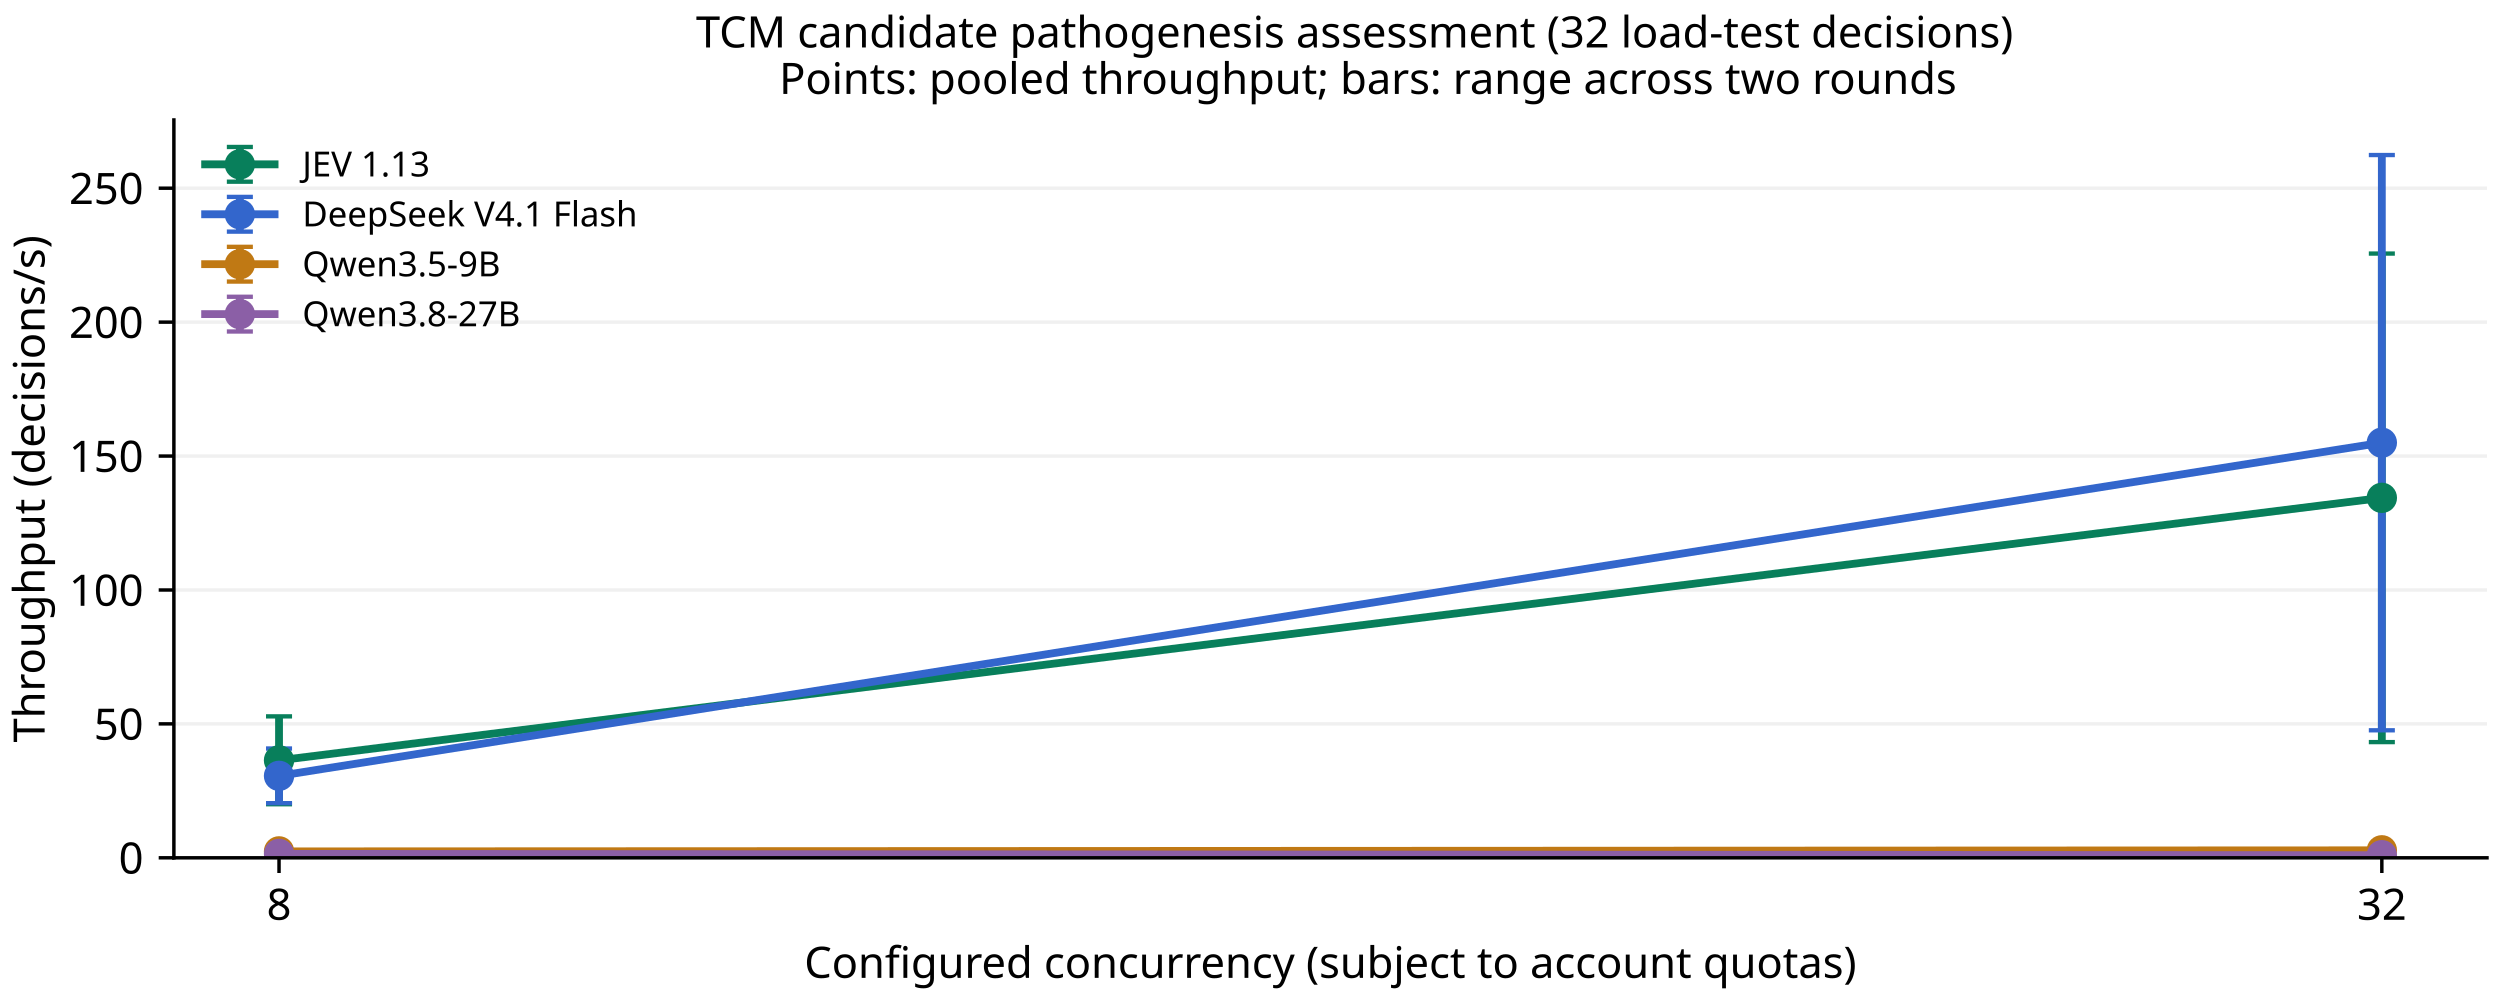
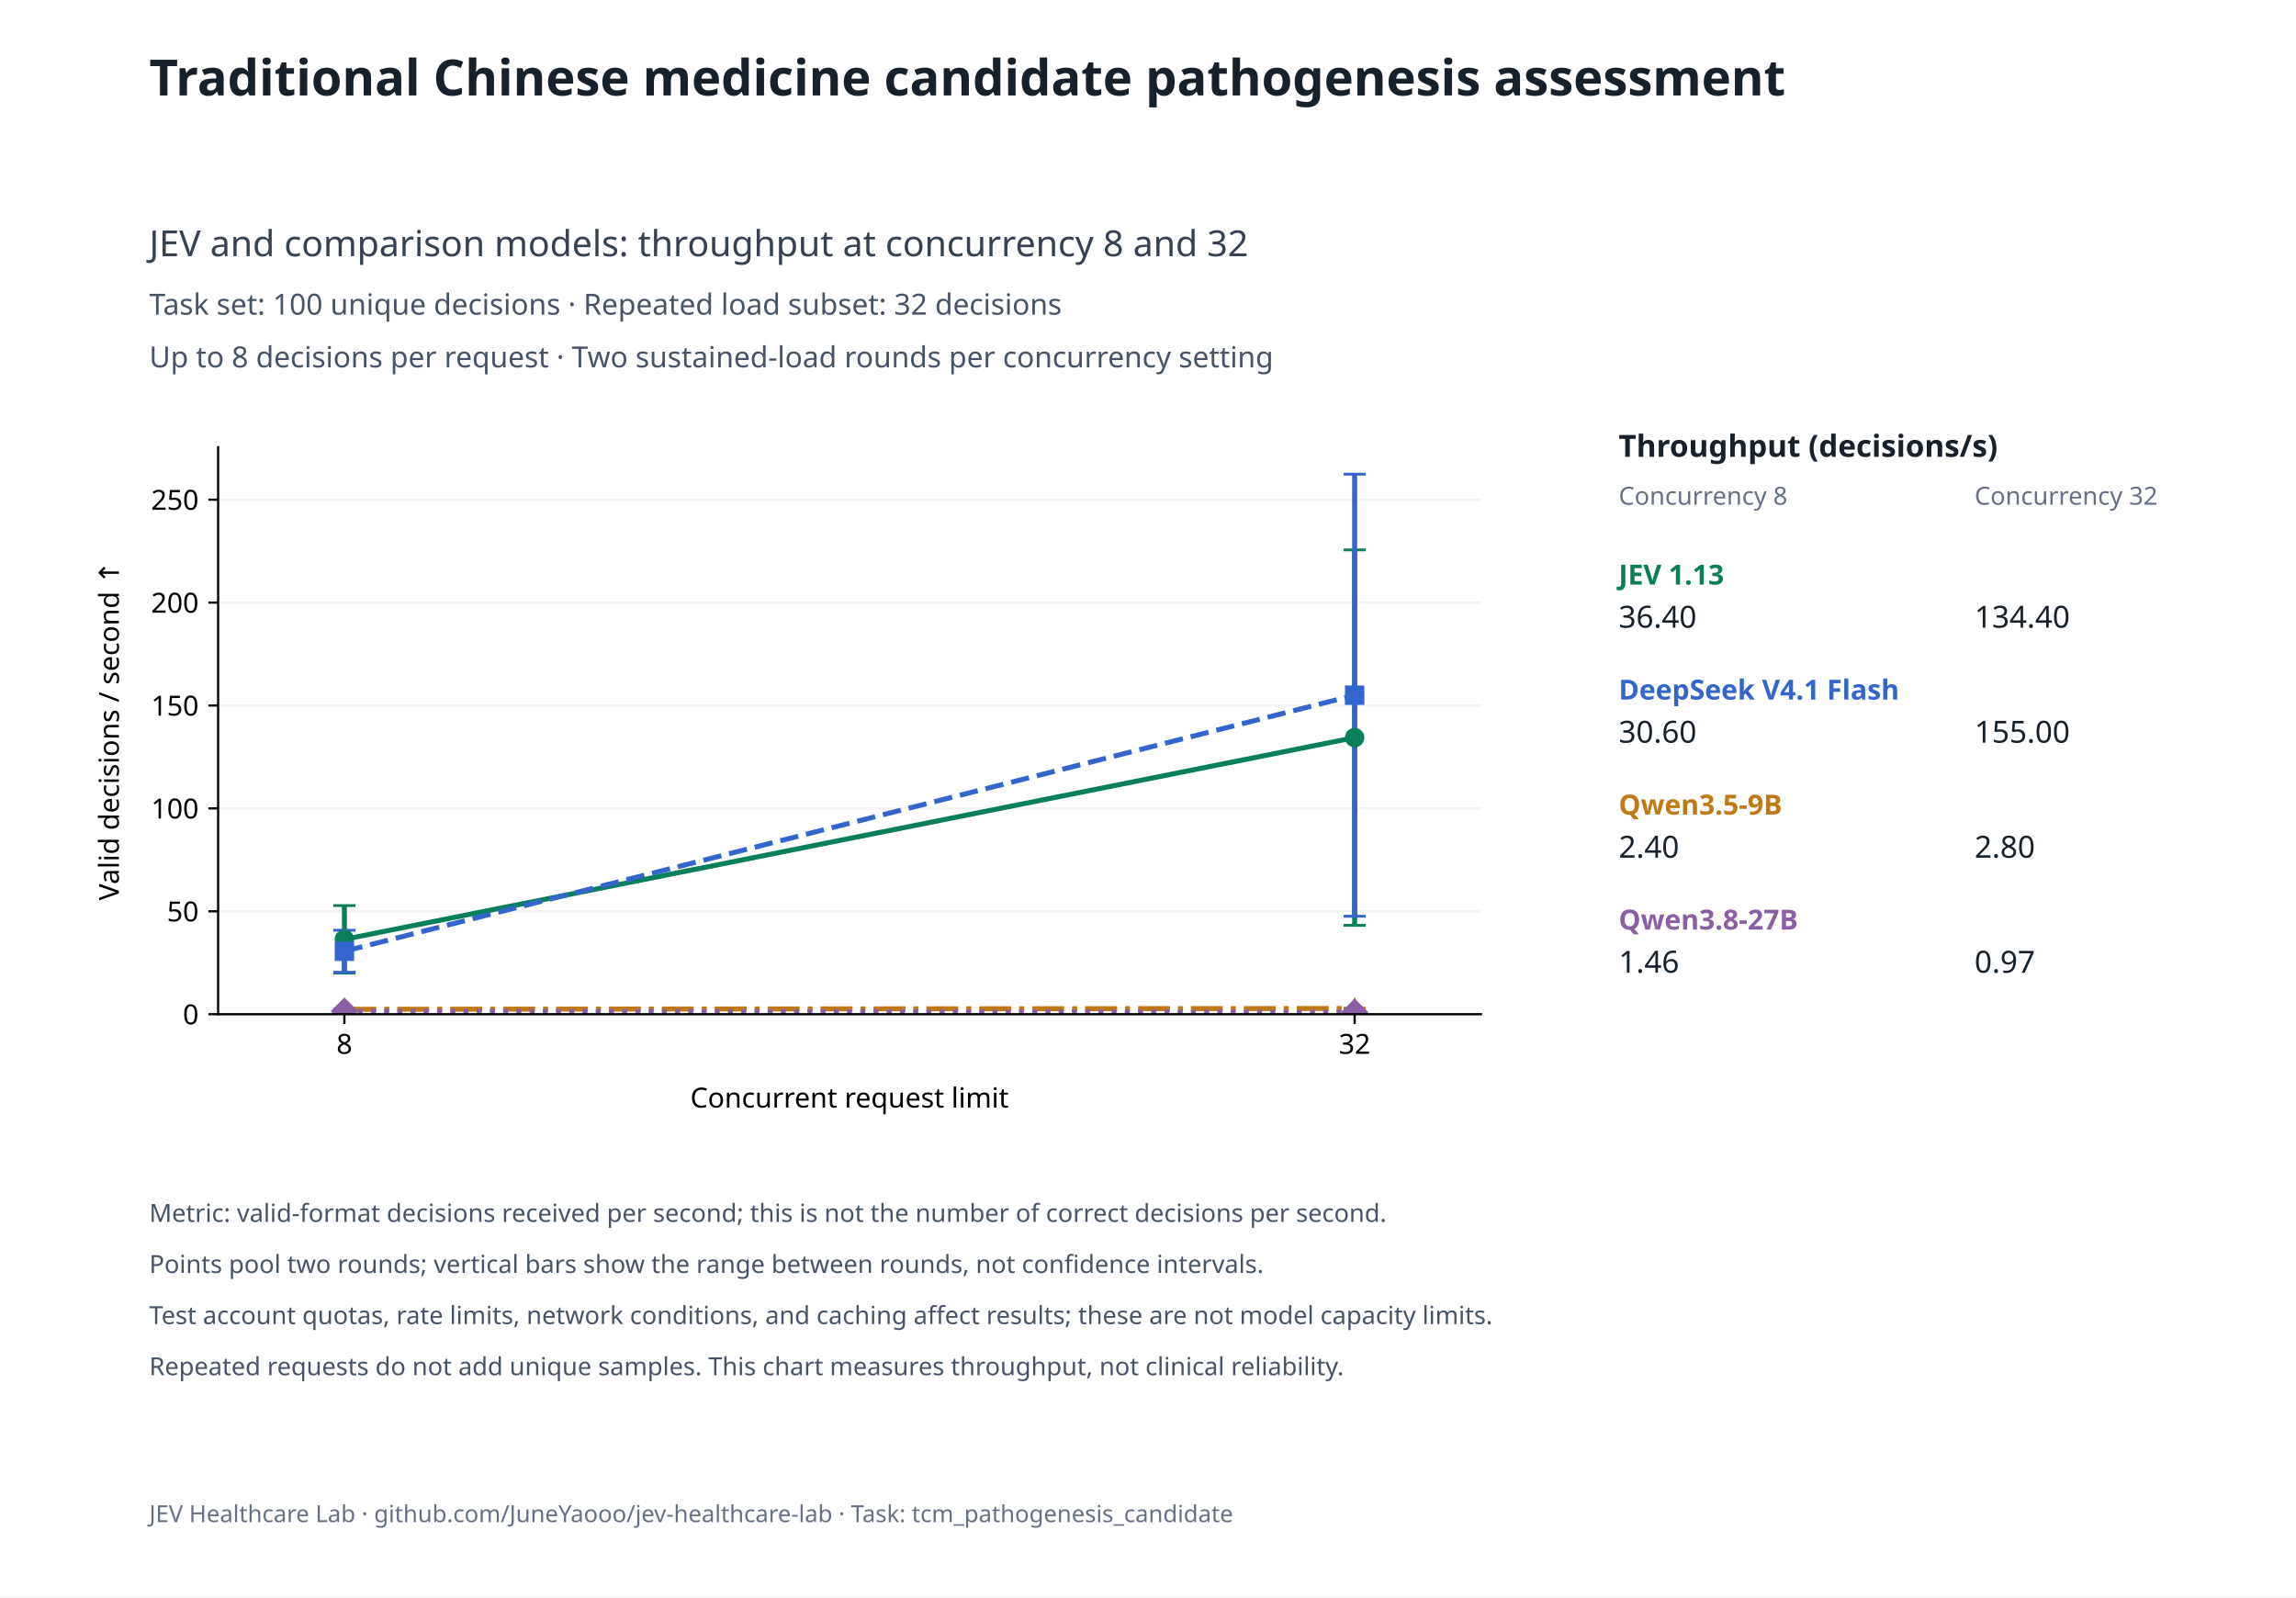
- <svg xmlns="http://www.w3.org/2000/svg" xmlns:xlink="http://www.w3.org/1999/xlink" width="576pt" height="230.4pt" viewBox="0 0 576 230.4" version="1.1">
+ <svg xmlns="http://www.w3.org/2000/svg" xmlns:xlink="http://www.w3.org/1999/xlink" width="828pt" height="576pt" viewBox="0 0 828 576" version="1.1">
  <defs>
    <style type="text/css">*{stroke-linejoin: round; stroke-linecap: butt}</style>
  </defs>
  <g id="figure_1">
    <g id="patch_1">
-       <path d="M 0 230.4 L 576 230.4 L 576 0 L 0 0 z " style="fill: #ffffff" />
+       <path d="M 0 576 L 828 576 L 828 0 L 0 0 z " style="fill: #ffffff" />
    </g>
    <g id="axes_1">
      <g id="patch_2">
-         <path d="M 40.063 197.64 L 573 197.64 L 573 27.638 L 40.063 27.638 z " style="fill: #ffffff" />
+         <path d="M 78.66 365.76 L 534.06 365.76 L 534.06 161.28 L 78.66 161.28 z " style="fill: #ffffff" />
      </g>
      <g id="matplotlib.axis_1">
        <g id="xtick_1">
          <g id="line2d_1">
            <defs>
-               <path id="mb8092c9f79" d="M 0 0 L 0 3.5 " style="stroke: #000000; stroke-width: 0.8" />
+               <path id="m64560e77fe" d="M 0 0 L 0 3.5 " style="stroke: #000000; stroke-width: 0.8" />
            </defs>
            <g>
-               <use xlink:href="#mb8092c9f79" x="64.288" y="197.64" style="stroke: #000000; stroke-width: 0.8" />
+               <use xlink:href="#m64560e77fe" x="124.2" y="365.76" style="stroke: #000000; stroke-width: 0.8" />
            </g>
          </g>
          <g id="text_1">
-             <text style="font-size: 10px; font-family: 'Arial Unicode MS'; text-anchor: middle" x="64.288" y="211.92" transform="rotate(-0 64.28771 211.9199)">8</text>
+             <text style="font-size: 10px; font-family: 'Arial Unicode MS'; text-anchor: middle" x="124.2" y="380.04" transform="rotate(-0 124.2 380.0403)">8</text>
          </g>
        </g>
        <g id="xtick_2">
          <g id="line2d_2">
            <g>
-               <use xlink:href="#mb8092c9f79" x="548.775" y="197.64" style="stroke: #000000; stroke-width: 0.8" />
+               <use xlink:href="#m64560e77fe" x="488.52" y="365.76" style="stroke: #000000; stroke-width: 0.8" />
            </g>
          </g>
          <g id="text_2">
-             <text style="font-size: 10px; font-family: 'Arial Unicode MS'; text-anchor: middle" x="548.775" y="211.92" transform="rotate(-0 548.7754 211.9199)">32</text>
+             <text style="font-size: 10px; font-family: 'Arial Unicode MS'; text-anchor: middle" x="488.52" y="380.04" transform="rotate(-0 488.52 380.0403)">32</text>
          </g>
        </g>
        <g id="text_3">
-           <text style="font-size: 10px; font-family: 'Arial Unicode MS'; text-anchor: middle" x="306.532" y="225.3" transform="rotate(-0 306.5315 225.2998)">Configured concurrency (subject to account quotas)</text>
+           <text style="font-size: 10px; font-family: 'Arial Unicode MS'; text-anchor: middle" x="306.36" y="399.42" transform="rotate(-0 306.36 399.4202)">Concurrent request limit</text>
        </g>
      </g>
      <g id="matplotlib.axis_2">
        <g id="ytick_1">
          <g id="line2d_3">
-             <path d="M 40.063 197.64 L 573 197.64 " clip-path="url(#p1e84dbdbba)" style="fill: none; stroke: #b0b0b0; stroke-opacity: 0.18; stroke-width: 0.8; stroke-linecap: square" />
+             <path d="M 78.66 365.76 L 534.06 365.76 " clip-path="url(#p906064b72b)" style="fill: none; stroke: #b0b0b0; stroke-opacity: 0.16; stroke-width: 0.8; stroke-linecap: square" />
          </g>
          <g id="line2d_4">
            <defs>
-               <path id="mc235a5e1e4" d="M 0 0 L -3.5 0 " style="stroke: #000000; stroke-width: 0.8" />
+               <path id="ma670b17e38" d="M 0 0 L -3.5 0 " style="stroke: #000000; stroke-width: 0.8" />
            </defs>
            <g>
-               <use xlink:href="#mc235a5e1e4" x="40.063" y="197.64" style="stroke: #000000; stroke-width: 0.8" />
+               <use xlink:href="#ma670b17e38" x="78.66" y="365.76" style="stroke: #000000; stroke-width: 0.8" />
            </g>
          </g>
          <g id="text_4">
-             <text style="font-size: 10px; font-family: 'Arial Unicode MS'; text-anchor: end" x="33.063" y="201.28" transform="rotate(-0 33.06333 201.2797)">0</text>
+             <text style="font-size: 10px; font-family: 'Arial Unicode MS'; text-anchor: end" x="71.66" y="369.4" transform="rotate(-0 71.66 369.4001)">0</text>
          </g>
        </g>
        <g id="ytick_2">
          <g id="line2d_5">
-             <path d="M 40.063 166.785 L 573 166.785 " clip-path="url(#p1e84dbdbba)" style="fill: none; stroke: #b0b0b0; stroke-opacity: 0.18; stroke-width: 0.8; stroke-linecap: square" />
+             <path d="M 78.66 328.648 L 534.06 328.648 " clip-path="url(#p906064b72b)" style="fill: none; stroke: #b0b0b0; stroke-opacity: 0.16; stroke-width: 0.8; stroke-linecap: square" />
          </g>
          <g id="line2d_6">
            <g>
-               <use xlink:href="#mc235a5e1e4" x="40.063" y="166.785" style="stroke: #000000; stroke-width: 0.8" />
+               <use xlink:href="#ma670b17e38" x="78.66" y="328.648" style="stroke: #000000; stroke-width: 0.8" />
            </g>
          </g>
          <g id="text_5">
-             <text style="font-size: 10px; font-family: 'Arial Unicode MS'; text-anchor: end" x="33.063" y="170.425" transform="rotate(-0 33.06333 170.4251)">50</text>
+             <text style="font-size: 10px; font-family: 'Arial Unicode MS'; text-anchor: end" x="71.66" y="332.288" transform="rotate(-0 71.66 332.2877)">50</text>
          </g>
        </g>
        <g id="ytick_3">
          <g id="line2d_7">
-             <path d="M 40.063 135.93 L 573 135.93 " clip-path="url(#p1e84dbdbba)" style="fill: none; stroke: #b0b0b0; stroke-opacity: 0.18; stroke-width: 0.8; stroke-linecap: square" />
+             <path d="M 78.66 291.535 L 534.06 291.535 " clip-path="url(#p906064b72b)" style="fill: none; stroke: #b0b0b0; stroke-opacity: 0.16; stroke-width: 0.8; stroke-linecap: square" />
          </g>
          <g id="line2d_8">
            <g>
-               <use xlink:href="#mc235a5e1e4" x="40.063" y="135.93" style="stroke: #000000; stroke-width: 0.8" />
+               <use xlink:href="#ma670b17e38" x="78.66" y="291.535" style="stroke: #000000; stroke-width: 0.8" />
            </g>
          </g>
          <g id="text_6">
-             <text style="font-size: 10px; font-family: 'Arial Unicode MS'; text-anchor: end" x="33.063" y="139.57" transform="rotate(-0 33.06333 139.5705)">100</text>
+             <text style="font-size: 10px; font-family: 'Arial Unicode MS'; text-anchor: end" x="71.66" y="295.175" transform="rotate(-0 71.66 295.1754)">100</text>
          </g>
        </g>
        <g id="ytick_4">
          <g id="line2d_9">
-             <path d="M 40.063 105.076 L 573 105.076 " clip-path="url(#p1e84dbdbba)" style="fill: none; stroke: #b0b0b0; stroke-opacity: 0.18; stroke-width: 0.8; stroke-linecap: square" />
+             <path d="M 78.66 254.423 L 534.06 254.423 " clip-path="url(#p906064b72b)" style="fill: none; stroke: #b0b0b0; stroke-opacity: 0.16; stroke-width: 0.8; stroke-linecap: square" />
          </g>
          <g id="line2d_10">
            <g>
-               <use xlink:href="#mc235a5e1e4" x="40.063" y="105.076" style="stroke: #000000; stroke-width: 0.8" />
+               <use xlink:href="#ma670b17e38" x="78.66" y="254.423" style="stroke: #000000; stroke-width: 0.8" />
            </g>
          </g>
          <g id="text_7">
-             <text style="font-size: 10px; font-family: 'Arial Unicode MS'; text-anchor: end" x="33.063" y="108.716" transform="rotate(-0 33.06333 108.7159)">150</text>
+             <text style="font-size: 10px; font-family: 'Arial Unicode MS'; text-anchor: end" x="71.66" y="258.063" transform="rotate(-0 71.66 258.063)">150</text>
          </g>
        </g>
        <g id="ytick_5">
          <g id="line2d_11">
-             <path d="M 40.063 74.221 L 573 74.221 " clip-path="url(#p1e84dbdbba)" style="fill: none; stroke: #b0b0b0; stroke-opacity: 0.18; stroke-width: 0.8; stroke-linecap: square" />
+             <path d="M 78.66 217.31 L 534.06 217.31 " clip-path="url(#p906064b72b)" style="fill: none; stroke: #b0b0b0; stroke-opacity: 0.16; stroke-width: 0.8; stroke-linecap: square" />
          </g>
          <g id="line2d_12">
            <g>
-               <use xlink:href="#mc235a5e1e4" x="40.063" y="74.221" style="stroke: #000000; stroke-width: 0.8" />
+               <use xlink:href="#ma670b17e38" x="78.66" y="217.31" style="stroke: #000000; stroke-width: 0.8" />
            </g>
          </g>
          <g id="text_8">
-             <text style="font-size: 10px; font-family: 'Arial Unicode MS'; text-anchor: end" x="33.063" y="77.861" transform="rotate(-0 33.06333 77.86125)">200</text>
+             <text style="font-size: 10px; font-family: 'Arial Unicode MS'; text-anchor: end" x="71.66" y="220.951" transform="rotate(-0 71.66 220.9506)">200</text>
          </g>
        </g>
        <g id="ytick_6">
          <g id="line2d_13">
-             <path d="M 40.063 43.366 L 573 43.366 " clip-path="url(#p1e84dbdbba)" style="fill: none; stroke: #b0b0b0; stroke-opacity: 0.18; stroke-width: 0.8; stroke-linecap: square" />
+             <path d="M 78.66 180.198 L 534.06 180.198 " clip-path="url(#p906064b72b)" style="fill: none; stroke: #b0b0b0; stroke-opacity: 0.16; stroke-width: 0.8; stroke-linecap: square" />
          </g>
          <g id="line2d_14">
            <g>
-               <use xlink:href="#mc235a5e1e4" x="40.063" y="43.366" style="stroke: #000000; stroke-width: 0.8" />
+               <use xlink:href="#ma670b17e38" x="78.66" y="180.198" style="stroke: #000000; stroke-width: 0.8" />
            </g>
          </g>
          <g id="text_9">
-             <text style="font-size: 10px; font-family: 'Arial Unicode MS'; text-anchor: end" x="33.063" y="47.007" transform="rotate(-0 33.06333 47.00662)">250</text>
+             <text style="font-size: 10px; font-family: 'Arial Unicode MS'; text-anchor: end" x="71.66" y="183.838" transform="rotate(-0 71.66 183.8382)">250</text>
          </g>
        </g>
        <g id="text_10">
-           <text style="font-size: 10px; font-family: 'Arial Unicode MS'; text-anchor: middle" x="10.281" y="112.639" transform="rotate(-90 10.28051 112.639)">Throughput (decisions/s)</text>
+           <text style="font-size: 10px; font-family: 'Arial Unicode MS'; text-anchor: middle" x="42.878" y="263.52" transform="rotate(-90 42.87758 263.52)">Valid decisions / second ↑</text>
        </g>
      </g>
      <g id="LineCollection_1">
-         <path d="M 64.288 185.298 L 64.288 165.057 " clip-path="url(#p1e84dbdbba)" style="fill: none; stroke: #087f5b; stroke-width: 1.8" />
-         <path d="M 548.775 170.981 L 548.775 58.424 " clip-path="url(#p1e84dbdbba)" style="fill: none; stroke: #087f5b; stroke-width: 1.8" />
+         <path d="M 124.2 350.915 L 124.2 326.569 " clip-path="url(#p906064b72b)" style="fill: none; stroke: #087f5b; stroke-width: 1.8" />
+         <path d="M 488.52 333.695 L 488.52 198.309 " clip-path="url(#p906064b72b)" style="fill: none; stroke: #087f5b; stroke-width: 1.8" />
      </g>
      <g id="line2d_15">
        <defs>
-           <path id="mc578b0c262" d="M 3 0 L -3 -0 " style="stroke: #087f5b" />
-         </defs>
-         <g clip-path="url(#p1e84dbdbba)">
-           <use xlink:href="#mc578b0c262" x="64.288" y="185.298" style="fill: #087f5b; stroke: #087f5b" />
-           <use xlink:href="#mc578b0c262" x="548.775" y="170.981" style="fill: #087f5b; stroke: #087f5b" />
+           <path id="m819bd84134" d="M 4 0 L -4 -0 " style="stroke: #087f5b" />
+         </defs>
+         <g clip-path="url(#p906064b72b)">
+           <use xlink:href="#m819bd84134" x="124.2" y="350.915" style="fill: #087f5b; stroke: #087f5b" />
+           <use xlink:href="#m819bd84134" x="488.52" y="333.695" style="fill: #087f5b; stroke: #087f5b" />
        </g>
      </g>
      <g id="line2d_16">
-         <g clip-path="url(#p1e84dbdbba)">
-           <use xlink:href="#mc578b0c262" x="64.288" y="165.057" style="fill: #087f5b; stroke: #087f5b" />
-           <use xlink:href="#mc578b0c262" x="548.775" y="58.424" style="fill: #087f5b; stroke: #087f5b" />
+         <g clip-path="url(#p906064b72b)">
+           <use xlink:href="#m819bd84134" x="124.2" y="326.569" style="fill: #087f5b; stroke: #087f5b" />
+           <use xlink:href="#m819bd84134" x="488.52" y="198.309" style="fill: #087f5b; stroke: #087f5b" />
        </g>
      </g>
      <g id="LineCollection_2">
-         <path d="M 64.288 185.051 L 64.288 172.462 " clip-path="url(#p1e84dbdbba)" style="fill: none; stroke: #3366cc; stroke-width: 1.8" />
-         <path d="M 548.775 168.266 L 548.775 35.715 " clip-path="url(#p1e84dbdbba)" style="fill: none; stroke: #3366cc; stroke-width: 1.8" />
+         <path d="M 124.2 350.618 L 124.2 335.476 " clip-path="url(#p906064b72b)" style="fill: none; stroke: #3366cc; stroke-width: 1.8" />
+         <path d="M 488.52 330.429 L 488.52 170.994 " clip-path="url(#p906064b72b)" style="fill: none; stroke: #3366cc; stroke-width: 1.8" />
      </g>
      <g id="line2d_17">
        <defs>
-           <path id="m4a78bfe8f6" d="M 3 0 L -3 -0 " style="stroke: #3366cc" />
-         </defs>
-         <g clip-path="url(#p1e84dbdbba)">
-           <use xlink:href="#m4a78bfe8f6" x="64.288" y="185.051" style="fill: #3366cc; stroke: #3366cc" />
-           <use xlink:href="#m4a78bfe8f6" x="548.775" y="168.266" style="fill: #3366cc; stroke: #3366cc" />
+           <path id="m5a43b8c782" d="M 4 0 L -4 -0 " style="stroke: #3366cc" />
+         </defs>
+         <g clip-path="url(#p906064b72b)">
+           <use xlink:href="#m5a43b8c782" x="124.2" y="350.618" style="fill: #3366cc; stroke: #3366cc" />
+           <use xlink:href="#m5a43b8c782" x="488.52" y="330.429" style="fill: #3366cc; stroke: #3366cc" />
        </g>
      </g>
      <g id="line2d_18">
-         <g clip-path="url(#p1e84dbdbba)">
-           <use xlink:href="#m4a78bfe8f6" x="64.288" y="172.462" style="fill: #3366cc; stroke: #3366cc" />
-           <use xlink:href="#m4a78bfe8f6" x="548.775" y="35.715" style="fill: #3366cc; stroke: #3366cc" />
+         <g clip-path="url(#p906064b72b)">
+           <use xlink:href="#m5a43b8c782" x="124.2" y="335.476" style="fill: #3366cc; stroke: #3366cc" />
+           <use xlink:href="#m5a43b8c782" x="488.52" y="170.994" style="fill: #3366cc; stroke: #3366cc" />
        </g>
      </g>
      <g id="LineCollection_3">
-         <path d="M 64.288 196.159 L 64.288 196.159 " clip-path="url(#p1e84dbdbba)" style="fill: none; stroke: #c07914; stroke-width: 1.8" />
-         <path d="M 548.775 195.912 L 548.775 195.912 " clip-path="url(#p1e84dbdbba)" style="fill: none; stroke: #c07914; stroke-width: 1.8" />
+         <path d="M 124.2 363.979 L 124.2 363.979 " clip-path="url(#p906064b72b)" style="fill: none; stroke: #c07914; stroke-width: 1.8" />
+         <path d="M 488.52 363.682 L 488.52 363.682 " clip-path="url(#p906064b72b)" style="fill: none; stroke: #c07914; stroke-width: 1.8" />
      </g>
      <g id="line2d_19">
        <defs>
-           <path id="mbac90e6768" d="M 3 0 L -3 -0 " style="stroke: #c07914" />
-         </defs>
-         <g clip-path="url(#p1e84dbdbba)">
-           <use xlink:href="#mbac90e6768" x="64.288" y="196.159" style="fill: #c07914; stroke: #c07914" />
-           <use xlink:href="#mbac90e6768" x="548.775" y="195.912" style="fill: #c07914; stroke: #c07914" />
+           <path id="mdda885c5fa" d="M 4 0 L -4 -0 " style="stroke: #c07914" />
+         </defs>
+         <g clip-path="url(#p906064b72b)">
+           <use xlink:href="#mdda885c5fa" x="124.2" y="363.979" style="fill: #c07914; stroke: #c07914" />
+           <use xlink:href="#mdda885c5fa" x="488.52" y="363.682" style="fill: #c07914; stroke: #c07914" />
        </g>
      </g>
      <g id="line2d_20">
-         <g clip-path="url(#p1e84dbdbba)">
-           <use xlink:href="#mbac90e6768" x="64.288" y="196.159" style="fill: #c07914; stroke: #c07914" />
-           <use xlink:href="#mbac90e6768" x="548.775" y="195.912" style="fill: #c07914; stroke: #c07914" />
+         <g clip-path="url(#p906064b72b)">
+           <use xlink:href="#mdda885c5fa" x="124.2" y="363.979" style="fill: #c07914; stroke: #c07914" />
+           <use xlink:href="#mdda885c5fa" x="488.52" y="363.682" style="fill: #c07914; stroke: #c07914" />
        </g>
      </g>
      <g id="LineCollection_4">
-         <path d="M 64.288 196.838 L 64.288 196.638 " clip-path="url(#p1e84dbdbba)" style="fill: none; stroke: #8b5fa6; stroke-width: 1.8" />
-         <path d="M 548.775 197.239 L 548.775 196.838 " clip-path="url(#p1e84dbdbba)" style="fill: none; stroke: #8b5fa6; stroke-width: 1.8" />
+         <path d="M 124.2 364.796 L 124.2 364.555 " clip-path="url(#p906064b72b)" style="fill: none; stroke: #8b5fa6; stroke-width: 1.8" />
+         <path d="M 488.52 365.278 L 488.52 364.796 " clip-path="url(#p906064b72b)" style="fill: none; stroke: #8b5fa6; stroke-width: 1.8" />
      </g>
      <g id="line2d_21">
        <defs>
-           <path id="m918ad94501" d="M 3 0 L -3 -0 " style="stroke: #8b5fa6" />
-         </defs>
-         <g clip-path="url(#p1e84dbdbba)">
-           <use xlink:href="#m918ad94501" x="64.288" y="196.838" style="fill: #8b5fa6; stroke: #8b5fa6" />
-           <use xlink:href="#m918ad94501" x="548.775" y="197.239" style="fill: #8b5fa6; stroke: #8b5fa6" />
+           <path id="mfae97d7d95" d="M 4 0 L -4 -0 " style="stroke: #8b5fa6" />
+         </defs>
+         <g clip-path="url(#p906064b72b)">
+           <use xlink:href="#mfae97d7d95" x="124.2" y="364.796" style="fill: #8b5fa6; stroke: #8b5fa6" />
+           <use xlink:href="#mfae97d7d95" x="488.52" y="365.278" style="fill: #8b5fa6; stroke: #8b5fa6" />
        </g>
      </g>
      <g id="line2d_22">
-         <g clip-path="url(#p1e84dbdbba)">
-           <use xlink:href="#m918ad94501" x="64.288" y="196.638" style="fill: #8b5fa6; stroke: #8b5fa6" />
-           <use xlink:href="#m918ad94501" x="548.775" y="196.838" style="fill: #8b5fa6; stroke: #8b5fa6" />
+         <g clip-path="url(#p906064b72b)">
+           <use xlink:href="#mfae97d7d95" x="124.2" y="364.555" style="fill: #8b5fa6; stroke: #8b5fa6" />
+           <use xlink:href="#mfae97d7d95" x="488.52" y="364.796" style="fill: #8b5fa6; stroke: #8b5fa6" />
        </g>
      </g>
      <g id="line2d_23">
-         <path d="M 64.288 175.177 L 548.775 114.702 " clip-path="url(#p1e84dbdbba)" style="fill: none; stroke: #087f5b; stroke-width: 1.8; stroke-linecap: square" />
-         <defs>
-           <path id="m8ae1cda8fe" d="M 0 3 C 0.796 3 1.559 2.684 2.121 2.121 C 2.684 1.559 3 0.796 3 0 C 3 -0.796 2.684 -1.559 2.121 -2.121 C 1.559 -2.684 0.796 -3 0 -3 C -0.796 -3 -1.559 -2.684 -2.121 -2.121 C -2.684 -1.559 -3 -0.796 -3 0 C -3 0.796 -2.684 1.559 -2.121 2.121 C -1.559 2.684 -0.796 3 0 3 z " style="stroke: #087f5b" />
-         </defs>
-         <g clip-path="url(#p1e84dbdbba)">
-           <use xlink:href="#m8ae1cda8fe" x="64.288" y="175.177" style="fill: #087f5b; stroke: #087f5b" />
-           <use xlink:href="#m8ae1cda8fe" x="548.775" y="114.702" style="fill: #087f5b; stroke: #087f5b" />
+         <path d="M 124.2 338.742 L 488.52 266.002 " clip-path="url(#p906064b72b)" style="fill: none; stroke: #087f5b; stroke-width: 1.8; stroke-linecap: square" />
+         <defs>
+           <path id="m4acdfabb94" d="M 0 3 C 0.796 3 1.559 2.684 2.121 2.121 C 2.684 1.559 3 0.796 3 0 C 3 -0.796 2.684 -1.559 2.121 -2.121 C 1.559 -2.684 0.796 -3 0 -3 C -0.796 -3 -1.559 -2.684 -2.121 -2.121 C -2.684 -1.559 -3 -0.796 -3 0 C -3 0.796 -2.684 1.559 -2.121 2.121 C -1.559 2.684 -0.796 3 0 3 z " style="stroke: #087f5b" />
+         </defs>
+         <g clip-path="url(#p906064b72b)">
+           <use xlink:href="#m4acdfabb94" x="124.2" y="338.742" style="fill: #087f5b; stroke: #087f5b" />
+           <use xlink:href="#m4acdfabb94" x="488.52" y="266.002" style="fill: #087f5b; stroke: #087f5b" />
        </g>
      </g>
      <g id="line2d_24">
-         <path d="M 64.288 178.757 L 548.775 101.99 " clip-path="url(#p1e84dbdbba)" style="fill: none; stroke: #3366cc; stroke-width: 1.8; stroke-linecap: square" />
-         <defs>
-           <path id="m98b5649b47" d="M 0 3 C 0.796 3 1.559 2.684 2.121 2.121 C 2.684 1.559 3 0.796 3 0 C 3 -0.796 2.684 -1.559 2.121 -2.121 C 1.559 -2.684 0.796 -3 0 -3 C -0.796 -3 -1.559 -2.684 -2.121 -2.121 C -2.684 -1.559 -3 -0.796 -3 0 C -3 0.796 -2.684 1.559 -2.121 2.121 C -1.559 2.684 -0.796 3 0 3 z " style="stroke: #3366cc" />
-         </defs>
-         <g clip-path="url(#p1e84dbdbba)">
-           <use xlink:href="#m98b5649b47" x="64.288" y="178.757" style="fill: #3366cc; stroke: #3366cc" />
-           <use xlink:href="#m98b5649b47" x="548.775" y="101.99" style="fill: #3366cc; stroke: #3366cc" />
+         <path d="M 124.2 343.047 L 488.52 250.712 " clip-path="url(#p906064b72b)" style="fill: none; stroke-dasharray: 6.66,2.88; stroke-dashoffset: 0; stroke: #3366cc; stroke-width: 1.8" />
+         <defs>
+           <path id="m36b020658d" d="M -3 3 L 3 3 L 3 -3 L -3 -3 z " style="stroke: #3366cc; stroke-linejoin: miter" />
+         </defs>
+         <g clip-path="url(#p906064b72b)">
+           <use xlink:href="#m36b020658d" x="124.2" y="343.047" style="fill: #3366cc; stroke: #3366cc; stroke-linejoin: miter" />
+           <use xlink:href="#m36b020658d" x="488.52" y="250.712" style="fill: #3366cc; stroke: #3366cc; stroke-linejoin: miter" />
        </g>
      </g>
      <g id="line2d_25">
-         <path d="M 64.288 196.159 L 548.775 195.912 " clip-path="url(#p1e84dbdbba)" style="fill: none; stroke: #c07914; stroke-width: 1.8; stroke-linecap: square" />
-         <defs>
-           <path id="md0162502d1" d="M 0 3 C 0.796 3 1.559 2.684 2.121 2.121 C 2.684 1.559 3 0.796 3 0 C 3 -0.796 2.684 -1.559 2.121 -2.121 C 1.559 -2.684 0.796 -3 0 -3 C -0.796 -3 -1.559 -2.684 -2.121 -2.121 C -2.684 -1.559 -3 -0.796 -3 0 C -3 0.796 -2.684 1.559 -2.121 2.121 C -1.559 2.684 -0.796 3 0 3 z " style="stroke: #c07914" />
-         </defs>
-         <g clip-path="url(#p1e84dbdbba)">
-           <use xlink:href="#md0162502d1" x="64.288" y="196.159" style="fill: #c07914; stroke: #c07914" />
-           <use xlink:href="#md0162502d1" x="548.775" y="195.912" style="fill: #c07914; stroke: #c07914" />
+         <path d="M 124.2 363.979 L 488.52 363.682 " clip-path="url(#p906064b72b)" style="fill: none; stroke-dasharray: 11.52,2.88,1.8,2.88; stroke-dashoffset: 0; stroke: #c07914; stroke-width: 1.8" />
+         <defs>
+           <path id="ma908ff14b9" d="M 0 -3 L -3 3 L 3 3 z " style="stroke: #c07914; stroke-linejoin: miter" />
+         </defs>
+         <g clip-path="url(#p906064b72b)">
+           <use xlink:href="#ma908ff14b9" x="124.2" y="363.979" style="fill: #c07914; stroke: #c07914; stroke-linejoin: miter" />
+           <use xlink:href="#ma908ff14b9" x="488.52" y="363.682" style="fill: #c07914; stroke: #c07914; stroke-linejoin: miter" />
        </g>
      </g>
      <g id="line2d_26">
-         <path d="M 64.288 196.738 L 548.775 197.038 " clip-path="url(#p1e84dbdbba)" style="fill: none; stroke: #8b5fa6; stroke-width: 1.8; stroke-linecap: square" />
-         <defs>
-           <path id="m46fb15f5e1" d="M 0 3 C 0.796 3 1.559 2.684 2.121 2.121 C 2.684 1.559 3 0.796 3 0 C 3 -0.796 2.684 -1.559 2.121 -2.121 C 1.559 -2.684 0.796 -3 0 -3 C -0.796 -3 -1.559 -2.684 -2.121 -2.121 C -2.684 -1.559 -3 -0.796 -3 0 C -3 0.796 -2.684 1.559 -2.121 2.121 C -1.559 2.684 -0.796 3 0 3 z " style="stroke: #8b5fa6" />
-         </defs>
-         <g clip-path="url(#p1e84dbdbba)">
-           <use xlink:href="#m46fb15f5e1" x="64.288" y="196.738" style="fill: #8b5fa6; stroke: #8b5fa6" />
-           <use xlink:href="#m46fb15f5e1" x="548.775" y="197.038" style="fill: #8b5fa6; stroke: #8b5fa6" />
+         <path d="M 124.2 364.675 L 488.52 365.037 " clip-path="url(#p906064b72b)" style="fill: none; stroke-dasharray: 1.8,2.97; stroke-dashoffset: 0; stroke: #8b5fa6; stroke-width: 1.8" />
+         <defs>
+           <path id="mb3fc8da2fa" d="M -0 4.243 L 4.243 0 L 0 -4.243 L -4.243 -0 z " style="stroke: #8b5fa6; stroke-linejoin: miter" />
+         </defs>
+         <g clip-path="url(#p906064b72b)">
+           <use xlink:href="#mb3fc8da2fa" x="124.2" y="364.675" style="fill: #8b5fa6; stroke: #8b5fa6; stroke-linejoin: miter" />
+           <use xlink:href="#mb3fc8da2fa" x="488.52" y="365.037" style="fill: #8b5fa6; stroke: #8b5fa6; stroke-linejoin: miter" />
        </g>
      </g>
      <g id="patch_3">
-         <path d="M 40.063 197.64 L 40.063 27.638 " style="fill: none; stroke: #000000; stroke-width: 0.8; stroke-linejoin: miter; stroke-linecap: square" />
+         <path d="M 78.66 365.76 L 78.66 161.28 " style="fill: none; stroke: #000000; stroke-width: 0.8; stroke-linejoin: miter; stroke-linecap: square" />
      </g>
      <g id="patch_4">
-         <path d="M 40.063 197.64 L 573 197.64 " style="fill: none; stroke: #000000; stroke-width: 0.8; stroke-linejoin: miter; stroke-linecap: square" />
-       </g>
-       <g id="text_11">
-         <text style="font-size: 10px; font-family: 'Arial Unicode MS'" transform="translate(160.355 10.93969)">TCM candidate pathogenesis assessment (32 load-test decisions)</text>
-         <text style="font-size: 10px; font-family: 'Arial Unicode MS'" transform="translate(179.5198 21.63833)">Points: pooled throughput; bars: range across two rounds</text>
-       </g>
-       <g id="legend_1">
-         <g id="LineCollection_5">
-           <path d="M 55.263 41.863 L 55.263 33.863 " style="fill: none; stroke: #087f5b; stroke-width: 1.8" />
-         </g>
-         <g id="line2d_27">
-           <g>
-             <use xlink:href="#mc578b0c262" x="55.263" y="41.863" style="fill: #087f5b; stroke: #087f5b" />
-           </g>
-         </g>
-         <g id="line2d_28">
-           <g>
-             <use xlink:href="#mc578b0c262" x="55.263" y="33.863" style="fill: #087f5b; stroke: #087f5b" />
-           </g>
-         </g>
-         <g id="line2d_29">
-           <path d="M 47.263 37.863 L 63.263 37.863 " style="fill: none; stroke: #087f5b; stroke-width: 1.8; stroke-linecap: square" />
-         </g>
-         <g id="line2d_30">
-           <g>
-             <use xlink:href="#m8ae1cda8fe" x="55.263" y="37.863" style="fill: #087f5b; stroke: #087f5b" />
-           </g>
-         </g>
-         <g id="text_12">
-           <text style="font-size: 8px; font-family: 'Arial Unicode MS'; text-anchor: start" x="69.663" y="40.663" transform="rotate(-0 69.66333 40.66255)">JEV 1.13</text>
-         </g>
-         <g id="LineCollection_6">
-           <path d="M 55.263 53.366 L 55.263 45.366 " style="fill: none; stroke: #3366cc; stroke-width: 1.8" />
-         </g>
-         <g id="line2d_31">
-           <g>
-             <use xlink:href="#m4a78bfe8f6" x="55.263" y="53.366" style="fill: #3366cc; stroke: #3366cc" />
-           </g>
-         </g>
-         <g id="line2d_32">
-           <g>
-             <use xlink:href="#m4a78bfe8f6" x="55.263" y="45.366" style="fill: #3366cc; stroke: #3366cc" />
-           </g>
-         </g>
-         <g id="line2d_33">
-           <path d="M 47.263 49.366 L 63.263 49.366 " style="fill: none; stroke: #3366cc; stroke-width: 1.8; stroke-linecap: square" />
-         </g>
-         <g id="line2d_34">
-           <g>
-             <use xlink:href="#m98b5649b47" x="55.263" y="49.366" style="fill: #3366cc; stroke: #3366cc" />
-           </g>
-         </g>
-         <g id="text_13">
-           <text style="font-size: 8px; font-family: 'Arial Unicode MS'; text-anchor: start" x="69.663" y="52.166" transform="rotate(-0 69.66333 52.16645)">DeepSeek V4.1 Flash</text>
-         </g>
-         <g id="LineCollection_7">
-           <path d="M 55.263 64.87 L 55.263 56.87 " style="fill: none; stroke: #c07914; stroke-width: 1.8" />
-         </g>
-         <g id="line2d_35">
-           <g>
-             <use xlink:href="#mbac90e6768" x="55.263" y="64.87" style="fill: #c07914; stroke: #c07914" />
-           </g>
-         </g>
-         <g id="line2d_36">
-           <g>
-             <use xlink:href="#mbac90e6768" x="55.263" y="56.87" style="fill: #c07914; stroke: #c07914" />
-           </g>
-         </g>
-         <g id="line2d_37">
-           <path d="M 47.263 60.87 L 63.263 60.87 " style="fill: none; stroke: #c07914; stroke-width: 1.8; stroke-linecap: square" />
-         </g>
-         <g id="line2d_38">
-           <g>
-             <use xlink:href="#md0162502d1" x="55.263" y="60.87" style="fill: #c07914; stroke: #c07914" />
-           </g>
-         </g>
-         <g id="text_14">
-           <text style="font-size: 8px; font-family: 'Arial Unicode MS'; text-anchor: start" x="69.663" y="63.67" transform="rotate(-0 69.66333 63.67036)">Qwen3.5-9B</text>
-         </g>
-         <g id="LineCollection_8">
-           <path d="M 55.263 76.374 L 55.263 68.374 " style="fill: none; stroke: #8b5fa6; stroke-width: 1.8" />
-         </g>
-         <g id="line2d_39">
-           <g>
-             <use xlink:href="#m918ad94501" x="55.263" y="76.374" style="fill: #8b5fa6; stroke: #8b5fa6" />
-           </g>
-         </g>
-         <g id="line2d_40">
-           <g>
-             <use xlink:href="#m918ad94501" x="55.263" y="68.374" style="fill: #8b5fa6; stroke: #8b5fa6" />
-           </g>
-         </g>
-         <g id="line2d_41">
-           <path d="M 47.263 72.374 L 63.263 72.374 " style="fill: none; stroke: #8b5fa6; stroke-width: 1.8; stroke-linecap: square" />
-         </g>
-         <g id="line2d_42">
-           <g>
-             <use xlink:href="#m46fb15f5e1" x="55.263" y="72.374" style="fill: #8b5fa6; stroke: #8b5fa6" />
-           </g>
-         </g>
-         <g id="text_15">
-           <text style="font-size: 8px; font-family: 'Arial Unicode MS'; text-anchor: start" x="69.663" y="75.174" transform="rotate(-0 69.66333 75.17426)">Qwen3.8-27B</text>
-         </g>
-       </g>
+         <path d="M 78.66 365.76 L 534.06 365.76 " style="fill: none; stroke: #000000; stroke-width: 0.8; stroke-linejoin: miter; stroke-linecap: square" />
+       </g>
+     </g>
+     <g id="text_11">
+       <text style="font-weight: 700; font-size: 18px; font-family: 'Arial Unicode MS'; text-anchor: start; fill: #17212b" x="53.82" y="34.416" transform="rotate(-0 53.82 34.41649)">Traditional Chinese medicine candidate pathogenesis assessment</text>
+     </g>
+     <g id="text_12">
+       <text style="font-size: 13px; font-family: 'Arial Unicode MS'; text-anchor: start; fill: #364152" x="53.82" y="92.408" transform="rotate(-0 53.82 92.40836)">JEV and comparison models: throughput at concurrency 8 and 32</text>
+     </g>
+     <g id="text_13">
+       <text style="font-size: 10.5px; font-family: 'Arial Unicode MS'; text-anchor: start; fill: #475467" x="53.82" y="113.472" transform="rotate(-0 53.82 113.472)">Task set: 100 unique decisions · Repeated load subset: 32 decisions</text>
+     </g>
+     <g id="text_14">
+       <text style="font-size: 10.5px; font-family: 'Arial Unicode MS'; text-anchor: start; fill: #475467" x="53.82" y="132.48" transform="rotate(-0 53.82 132.48)">Up to 8 decisions per request · Two sustained-load rounds per concurrency setting</text>
+     </g>
+     <g id="text_15">
+       <text style="font-weight: 700; font-size: 11px; font-family: 'Arial Unicode MS'; text-anchor: start; fill: #17212b" x="583.74" y="164.736" transform="rotate(-0 583.74 164.736)">Throughput (decisions/s)</text>
+     </g>
+     <g id="text_16">
+       <text style="font-size: 9px; font-family: 'Arial Unicode MS'; text-anchor: start; fill: #667085" x="583.74" y="182.016" transform="rotate(-0 583.74 182.016)">Concurrency 8</text>
+     </g>
+     <g id="text_17">
+       <text style="font-size: 9px; font-family: 'Arial Unicode MS'; text-anchor: start; fill: #667085" x="712.08" y="182.016" transform="rotate(-0 712.08 182.016)">Concurrency 32</text>
+     </g>
+     <g id="text_18">
+       <text style="font-weight: 700; font-size: 10px; font-family: 'Arial Unicode MS'; text-anchor: start; fill: #087f5b" x="583.74" y="210.816" transform="rotate(-0 583.74 210.816)">JEV 1.13</text>
+     </g>
+     <g id="text_19">
+       <text style="font-size: 11px; font-family: 'Arial Unicode MS'; text-anchor: start; fill: #17212b" x="583.74" y="226.368" transform="rotate(-0 583.74 226.368)">36.40</text>
+     </g>
+     <g id="text_20">
+       <text style="font-size: 11px; font-family: 'Arial Unicode MS'; text-anchor: start; fill: #17212b" x="712.08" y="226.368" transform="rotate(-0 712.08 226.368)">134.40</text>
+     </g>
+     <g id="text_21">
+       <text style="font-weight: 700; font-size: 10px; font-family: 'Arial Unicode MS'; text-anchor: start; fill: #3366cc" x="583.74" y="252.288" transform="rotate(-0 583.74 252.288)">DeepSeek V4.1 Flash</text>
+     </g>
+     <g id="text_22">
+       <text style="font-size: 11px; font-family: 'Arial Unicode MS'; text-anchor: start; fill: #17212b" x="583.74" y="267.84" transform="rotate(-0 583.74 267.84)">30.60</text>
+     </g>
+     <g id="text_23">
+       <text style="font-size: 11px; font-family: 'Arial Unicode MS'; text-anchor: start; fill: #17212b" x="712.08" y="267.84" transform="rotate(-0 712.08 267.84)">155.00</text>
+     </g>
+     <g id="text_24">
+       <text style="font-weight: 700; font-size: 10px; font-family: 'Arial Unicode MS'; text-anchor: start; fill: #c07914" x="583.74" y="293.76" transform="rotate(-0 583.74 293.76)">Qwen3.5-9B</text>
+     </g>
+     <g id="text_25">
+       <text style="font-size: 11px; font-family: 'Arial Unicode MS'; text-anchor: start; fill: #17212b" x="583.74" y="309.312" transform="rotate(-0 583.74 309.312)">2.40</text>
+     </g>
+     <g id="text_26">
+       <text style="font-size: 11px; font-family: 'Arial Unicode MS'; text-anchor: start; fill: #17212b" x="712.08" y="309.312" transform="rotate(-0 712.08 309.312)">2.80</text>
+     </g>
+     <g id="text_27">
+       <text style="font-weight: 700; font-size: 10px; font-family: 'Arial Unicode MS'; text-anchor: start; fill: #8b5fa6" x="583.74" y="335.232" transform="rotate(-0 583.74 335.232)">Qwen3.8-27B</text>
+     </g>
+     <g id="text_28">
+       <text style="font-size: 11px; font-family: 'Arial Unicode MS'; text-anchor: start; fill: #17212b" x="583.74" y="350.784" transform="rotate(-0 583.74 350.784)">1.46</text>
+     </g>
+     <g id="text_29">
+       <text style="font-size: 11px; font-family: 'Arial Unicode MS'; text-anchor: start; fill: #17212b" x="712.08" y="350.784" transform="rotate(-0 712.08 350.784)">0.97</text>
+     </g>
+     <g id="text_30">
+       <text style="font-size: 9px; font-family: 'Arial Unicode MS'; text-anchor: start; fill: #475467" x="53.82" y="440.64" transform="rotate(-0 53.82 440.64)">Metric: valid-format decisions received per second; this is not the number of correct decisions per second.</text>
+     </g>
+     <g id="text_31">
+       <text style="font-size: 9px; font-family: 'Arial Unicode MS'; text-anchor: start; fill: #475467" x="53.82" y="459.072" transform="rotate(-0 53.82 459.072)">Points pool two rounds; vertical bars show the range between rounds, not confidence intervals.</text>
+     </g>
+     <g id="text_32">
+       <text style="font-size: 9px; font-family: 'Arial Unicode MS'; text-anchor: start; fill: #475467" x="53.82" y="477.504" transform="rotate(-0 53.82 477.504)">Test account quotas, rate limits, network conditions, and caching affect results; these are not model capacity limits.</text>
+     </g>
+     <g id="text_33">
+       <text style="font-size: 9px; font-family: 'Arial Unicode MS'; text-anchor: start; fill: #475467" x="53.82" y="495.936" transform="rotate(-0 53.82 495.936)">Repeated requests do not add unique samples. This chart measures throughput, not clinical reliability.</text>
+     </g>
+     <g id="text_34">
+       <a xlink:href="https://github.com/JuneYaooo/jev-healthcare-lab/blob/main/docs/tasks/tcm_pathogenesis_candidate.md" target="_blank">
+         <text style="font-size: 8.5px; font-family: 'Arial Unicode MS'; text-anchor: start; fill: #667085" x="53.82" y="548.928" transform="rotate(-0 53.82 548.928)">JEV Healthcare Lab · github.com/JuneYaooo/jev-healthcare-lab · Task: tcm_pathogenesis_candidate</text>
+       </a>
    </g>
  </g>
  <defs>
-     <clipPath id="p1e84dbdbba">
-       <rect x="40.063" y="27.638" width="532.936" height="170.001" />
+     <clipPath id="p906064b72b">
+       <rect x="78.66" y="161.28" width="455.4" height="204.48" />
    </clipPath>
  </defs>
</svg>
